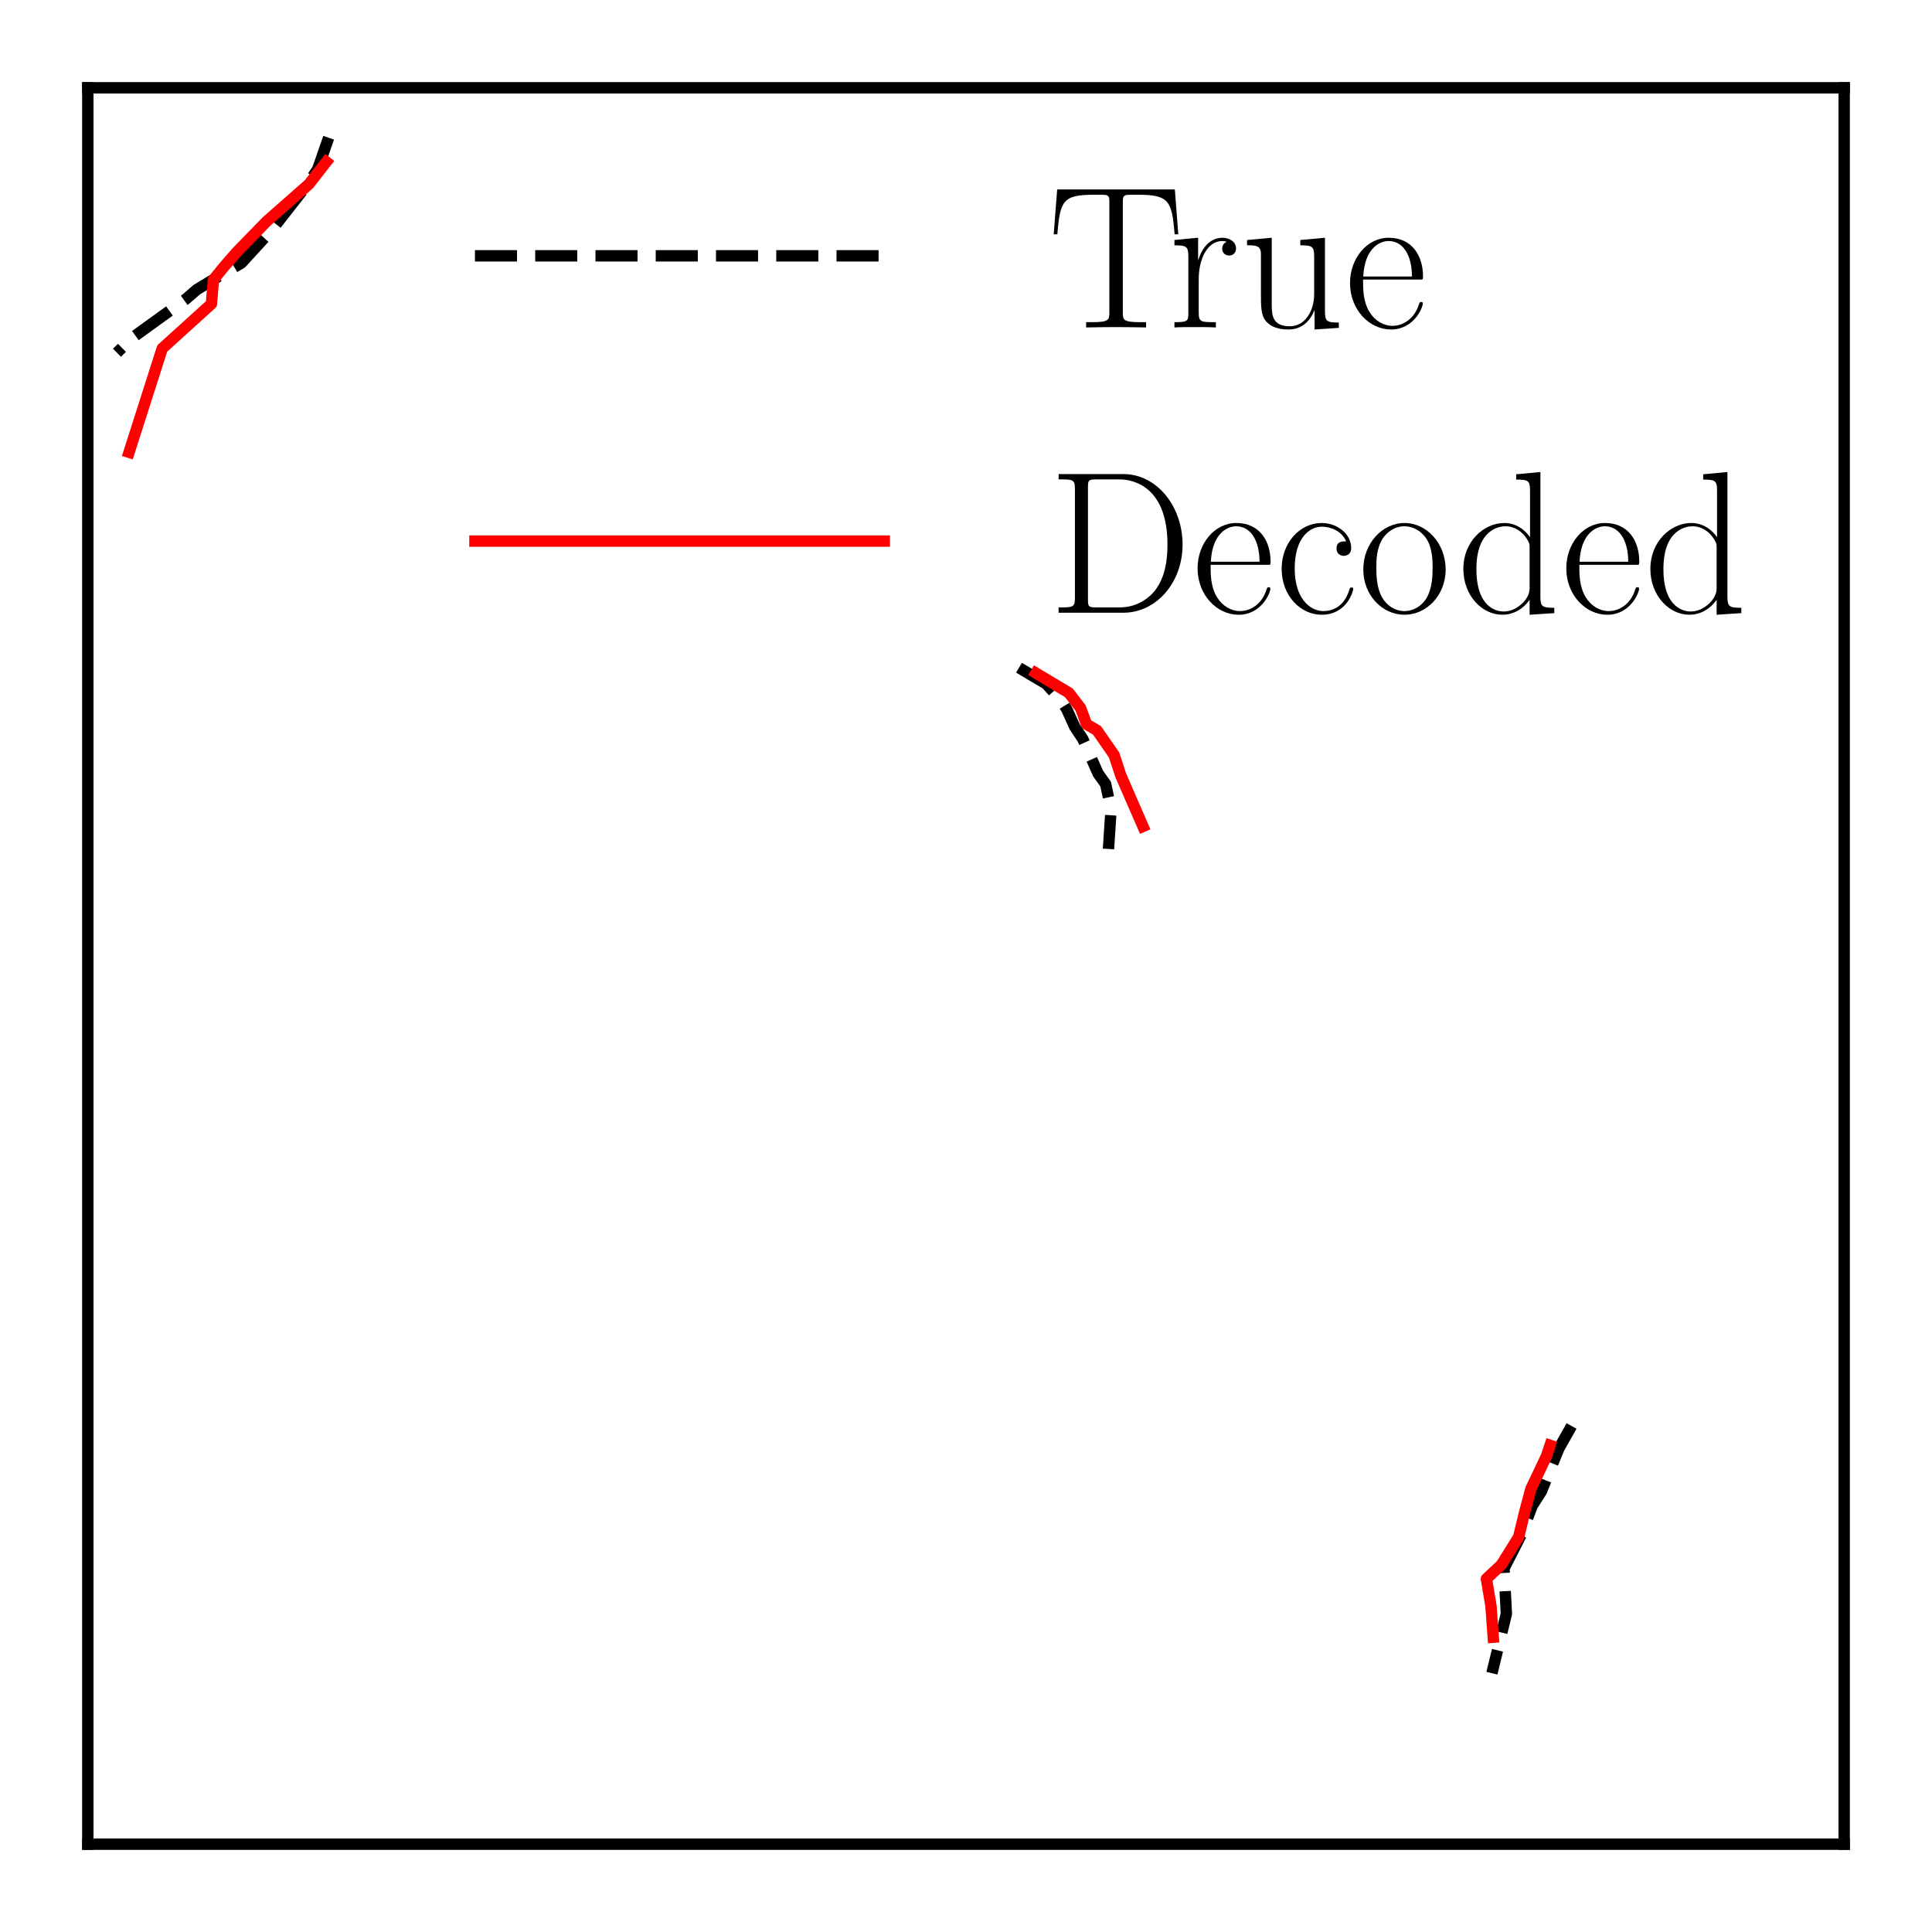
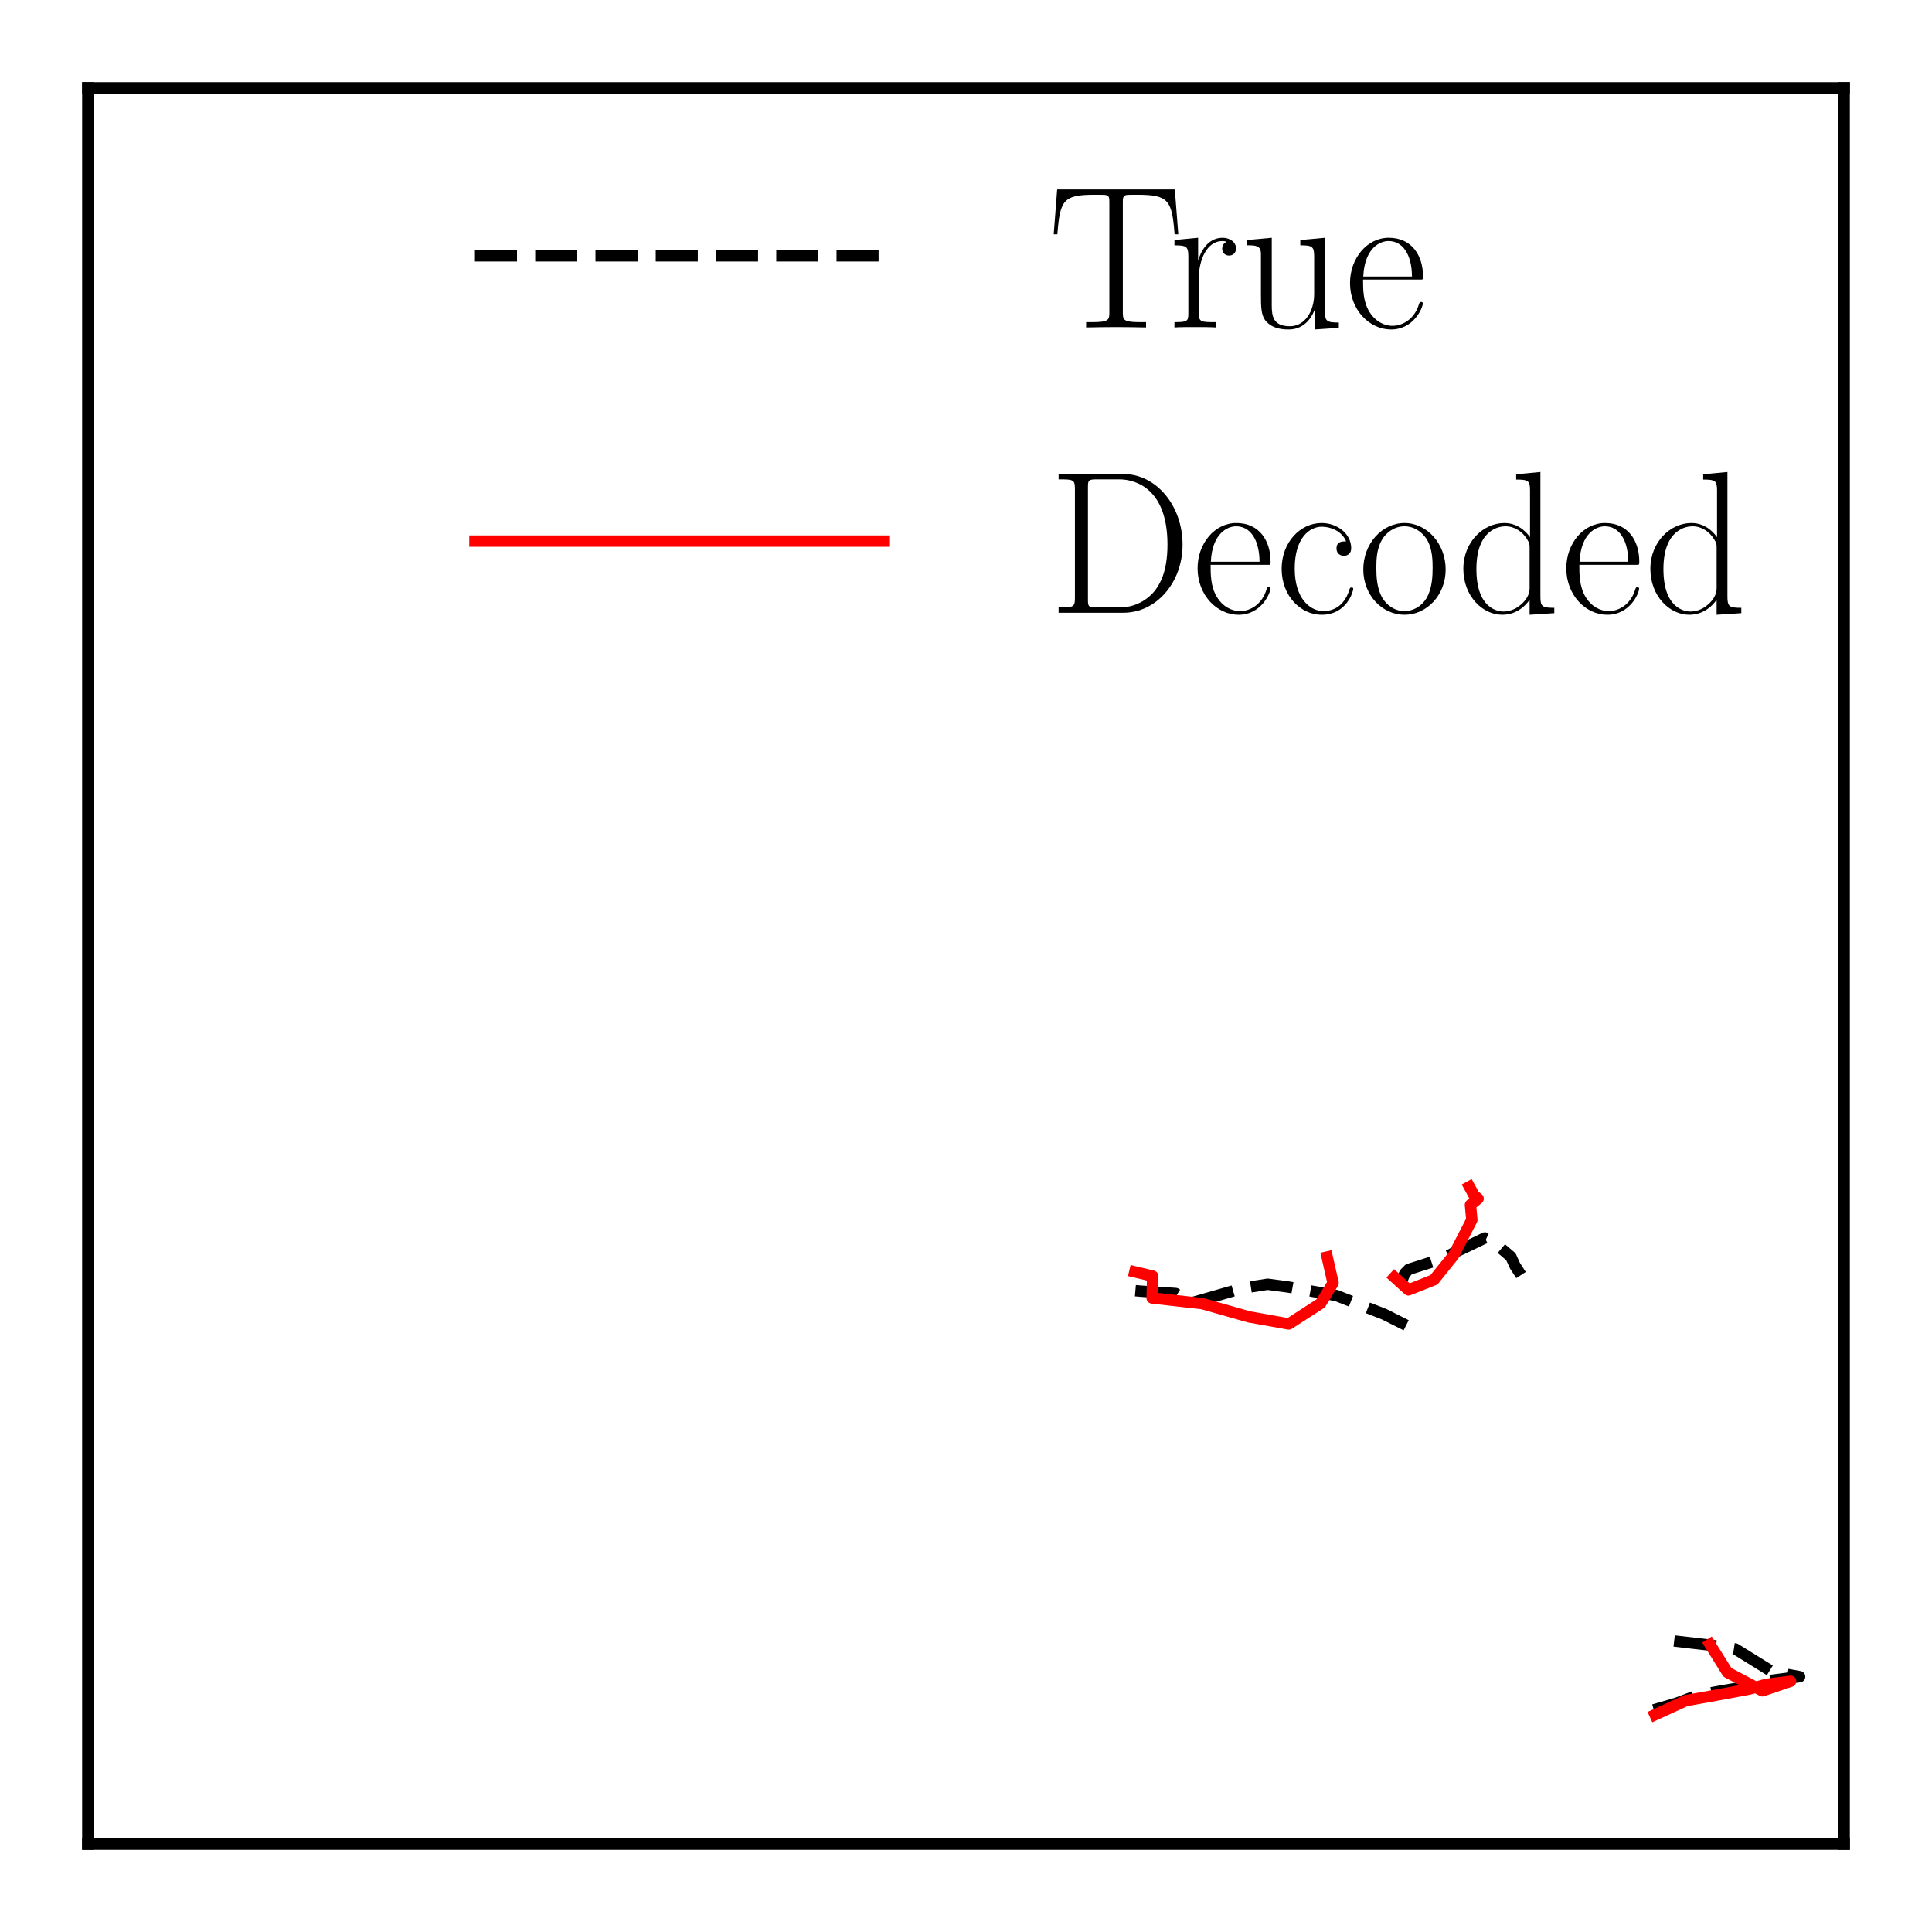
<svg xmlns="http://www.w3.org/2000/svg" xmlns:xlink="http://www.w3.org/1999/xlink" width="169.92pt" height="169.92pt" viewBox="0 0 169.92 169.92" version="1.1">
  <defs>
    <style type="text/css">*{stroke-linejoin: round; stroke-linecap: butt}</style>
  </defs>
  <g id="figure_1">
    <g id="patch_1">
      <path d="M 0 169.92  L 169.92 169.92  L 169.92 0  L 0 0  L 0 169.92  z " style="fill: none" />
    </g>
    <g id="axes_1">
      <g id="line2d_1">
-         <path d="M 28.906 12.114  L 27.933 14.903  L 26.991 16.271  L 23.92 20.195  L 21.225 23.135  L 19.246 24.294  L 17.306 25.474  L 16.333 26.316  L 11.603 29.732  L 10.286 31.024  " clip-path="url(#p758d67952c)" style="fill: none; stroke-dasharray: 3.7,1.6; stroke-dashoffset: 0; stroke: #000000" />
+         <path d="M 147.242 144.324  L 150.498 144.702  L 152.622 145.025  L 155.828 147.013  L 158.278 147.465  L 154.17 147.994  L 152.983 148.439  L 149.354 149.081  L 147.462 149.797  L 145.031 150.504  " clip-path="url(#p191c8cb403)" style="fill: none; stroke-dasharray: 3.7,1.6; stroke-dashoffset: 0; stroke: #000000" />
      </g>
      <g id="line2d_2">
-         <path d="M 28.698 14.238  L 27.174 16.193  L 23.452 19.47  L 20.792 22.205  L 19.691 23.47  L 18.771 24.602  L 18.595 26.727  L 14.269 30.645  L 11.35 39.781  " clip-path="url(#p758d67952c)" style="fill: none; stroke: #ff0000; stroke-linecap: square" />
+         <path d="M 150.392 144.619  L 151.929 147.085  L 155.002 148.706  L 157.484 147.867  L 155.343 148.14  L 153.839 148.555  L 150.913 149.098  L 148.269 149.571  L 145.565 150.811  " clip-path="url(#p191c8cb403)" style="fill: none; stroke: #ff0000; stroke-linecap: square" />
      </g>
      <g id="line2d_3">
-         <path d="M 89.621 58.727  L 92.031 60.157  L 93.382 61.665  L 93.83 62.395  L 94.519 63.918  L 95.24 65.007  L 96.577 68.03  L 97.243 68.967  L 97.719 71.189  L 97.49 74.667  " clip-path="url(#p758d67952c)" style="fill: none; stroke-dasharray: 3.7,1.6; stroke-dashoffset: 0; stroke: #000000" />
+         <path d="M 99.858 113.518  L 100.396 113.565  L 103.394 113.766  L 104.729 114.607  L 109.328 113.288  L 111.491 112.951  L 113.339 113.198  L 117.543 113.947  L 121.747 115.591  L 124.518 116.984  " clip-path="url(#p191c8cb403)" style="fill: none; stroke-dasharray: 3.7,1.6; stroke-dashoffset: 0; stroke: #000000" />
      </g>
      <g id="line2d_4">
-         <path d="M 91.109 59.199  L 94.014 60.941  L 95.038 62.273  L 95.559 63.692  L 96.484 64.239  L 97.985 66.403  L 98.565 68.177  L 99.336 69.956  L 100.523 72.682  " clip-path="url(#p758d67952c)" style="fill: none; stroke: #ff0000; stroke-linecap: square" />
+         <path d="M 99.809 111.862  L 101.378 112.234  L 101.331 114.159  L 105.758 114.659  L 109.842 115.819  L 113.351 116.445  L 116.157 114.632  L 117.244 112.834  L 116.726 110.556  " clip-path="url(#p191c8cb403)" style="fill: none; stroke: #ff0000; stroke-linecap: square" />
      </g>
      <g id="line2d_5">
-         <path d="M 138.219 125.417  L 137.106 127.39  L 136.697 128.382  L 135.564 131.168  L 134.755 132.439  L 133.824 134.918  L 132.275 137.945  L 132.319 138.726  L 132.487 141.933  L 131.215 147.159  " clip-path="url(#p758d67952c)" style="fill: none; stroke-dasharray: 3.7,1.6; stroke-dashoffset: 0; stroke: #000000" />
+         <path d="M 123.134 113.016  L 123.552 111.999  L 123.903 111.642  L 126.976 110.661  L 127.843 110.197  L 130.601 108.881  L 131.339 109.212  L 132.885 110.532  L 133.244 111.325  L 133.774 112.141  " clip-path="url(#p191c8cb403)" style="fill: none; stroke-dasharray: 3.7,1.6; stroke-dashoffset: 0; stroke: #000000" />
      </g>
      <g id="line2d_6">
-         <path d="M 136.33 127.117  L 136.017 128.06  L 134.639 130.957  L 134.073 133.084  L 133.563 135.189  L 132.044 137.627  L 130.731 138.854  L 131.132 141.245  L 131.332 143.995  " clip-path="url(#p758d67952c)" style="fill: none; stroke: #ff0000; stroke-linecap: square" />
+         <path d="M 122.643 112.329  L 123.875 113.446  L 126.117 112.559  L 127.84 110.417  L 129.449 107.287  L 129.327 105.973  L 130 105.421  L 129.654 105.146  L 129.234 104.378  " clip-path="url(#p191c8cb403)" style="fill: none; stroke: #ff0000; stroke-linecap: square" />
      </g>
      <g id="line2d_7">
-         <path d="M 7.724 7.724  L 7.724 162.196  " clip-path="url(#p758d67952c)" style="fill: none; stroke: #000000; stroke-linecap: square" />
+         <path d="M 7.724 7.724  L 7.724 162.196  " clip-path="url(#p191c8cb403)" style="fill: none; stroke: #000000; stroke-linecap: square" />
      </g>
      <g id="line2d_8">
-         <path d="M 162.196 7.724  L 7.724 7.724  " clip-path="url(#p758d67952c)" style="fill: none; stroke: #000000; stroke-linecap: square" />
+         <path d="M 162.196 7.724  L 7.724 7.724  " clip-path="url(#p191c8cb403)" style="fill: none; stroke: #000000; stroke-linecap: square" />
      </g>
      <g id="line2d_9">
-         <path d="M 162.196 162.196  L 162.196 7.724  " clip-path="url(#p758d67952c)" style="fill: none; stroke: #000000; stroke-linecap: square" />
+         <path d="M 162.196 162.196  L 162.196 7.724  " clip-path="url(#p191c8cb403)" style="fill: none; stroke: #000000; stroke-linecap: square" />
      </g>
      <g id="line2d_10">
-         <path d="M 7.724 162.196  L 162.196 162.196  " clip-path="url(#p758d67952c)" style="fill: none; stroke: #000000; stroke-linecap: square" />
+         <path d="M 7.724 162.196  L 162.196 162.196  " clip-path="url(#p191c8cb403)" style="fill: none; stroke: #000000; stroke-linecap: square" />
      </g>
      <g id="legend_1">
        <g id="line2d_11">
          <path d="M 41.772 22.5  L 59.772 22.5  L 77.772 22.5  " style="fill: none; stroke-dasharray: 3.7,1.6; stroke-dashoffset: 0; stroke: #000000" />
        </g>
        <g id="text_1">
          <g transform="translate(92.17189 28.8) scale(0.18 -0.18)">
            <defs>
              <path id="CMR17-54" d="M 3981 4332  L 288 4332  L 179 2924  L 294 2924  C 378 3981 467 4166 1453 4166  C 1568 4166 1754 4166 1805 4159  C 1926 4140 1926 4064 1926 3917  L 1926 465  C 1926 236 1907 166 1376 166  L 1197 166  L 1197 0  C 1504 6 1824 12 2138 12  C 2451 12 2771 6 3078 0  L 3078 166  L 2899 166  C 2368 166 2349 236 2349 465  L 2349 3917  C 2349 4057 2349 4134 2464 4159  C 2515 4166 2701 4166 2816 4166  C 3795 4166 3891 3981 3974 2924  L 4090 2924  L 3981 4332  z " transform="scale(0.015625)" />
              <path id="CMR17-72" d="M 960 1517  C 960 2134 1222 2713 1702 2713  C 1747 2713 1792 2707 1837 2687  C 1837 2687 1696 2642 1696 2475  C 1696 2321 1818 2257 1914 2257  C 1990 2257 2131 2302 2131 2482  C 2131 2687 1926 2816 1709 2816  C 1222 2816 1011 2340 947 2115  L 941 2115  L 941 2816  L 198 2745  L 198 2578  C 576 2578 634 2540 634 2231  L 634 443  C 634 198 608 166 198 166  L 198 0  C 352 12 646 12 813 12  C 998 12 1325 12 1498 0  L 1498 166  C 1037 166 960 166 960 455  L 960 1517  z " transform="scale(0.015625)" />
              <path id="CMR17-75" d="M 1882 2745  L 1882 2579  C 2259 2579 2317 2540 2317 2229  L 2317 1053  C 2317 510 2029 38 1555 38  C 1030 38 986 355 986 691  L 986 2816  L 211 2745  L 211 2579  C 467 2579 640 2579 646 2320  L 646 1079  C 646 646 646 368 813 187  C 896 103 1056 -64 1517 -64  C 2061 -64 2272 400 2323 536  L 2330 536  L 2330 -64  L 3091 -13  L 3091 154  C 2714 154 2656 193 2656 503  L 2656 2816  L 1882 2745  z " transform="scale(0.015625)" />
              <path id="CMR17-65" d="M 2438 1503  C 2464 1529 2464 1542 2464 1606  C 2464 2251 2118 2816 1389 2816  C 710 2816 173 2175 173 1394  C 173 554 781 -64 1459 -64  C 2176 -64 2458 619 2458 755  C 2458 800 2419 800 2406 800  C 2362 800 2355 787 2330 709  C 2189 270 1837 51 1504 51  C 1229 51 954 206 781 490  C 582 819 582 1200 582 1503  L 2438 1503  z M 589 1600  C 634 2511 1126 2713 1382 2713  C 1818 2713 2112 2308 2118 1600  L 589 1600  z " transform="scale(0.015625)" />
            </defs>
            <use xlink:href="#CMR17-54" transform="scale(0.996264)" />
            <use xlink:href="#CMR17-72" transform="translate(58.70262 0) scale(0.996264)" />
            <use xlink:href="#CMR17-75" transform="translate(93.98339 0) scale(0.996264)" />
            <use xlink:href="#CMR17-65" transform="translate(144.8788 0) scale(0.996264)" />
          </g>
        </g>
        <g id="line2d_12">
          <path d="M 41.772 47.588  L 59.772 47.588  L 77.772 47.588  " style="fill: none; stroke: #ff0000; stroke-linecap: square" />
        </g>
        <g id="text_2">
          <g transform="translate(92.17189 53.88806) scale(0.18 -0.18)">
            <defs>
              <path id="CMR17-44" d="M 333 4352  L 333 4185  C 774 4185 845 4185 845 3898  L 845 453  C 845 166 774 166 333 166  L 333 0  L 2368 0  C 3398 0 4224 943 4224 2140  C 4224 3344 3411 4352 2368 4352  L 333 4352  z M 1523 166  C 1267 166 1254 198 1254 414  L 1254 3936  C 1254 4153 1267 4185 1523 4185  L 2240 4185  C 2771 4185 3750 3873 3750 2140  C 3750 1242 3488 879 3366 707  C 3213 510 2848 166 2240 166  L 1523 166  z " transform="scale(0.015625)" />
              <path id="CMR17-63" d="M 2234 2240  C 2112 2240 1933 2240 1933 2015  C 1933 1836 2080 1785 2163 1785  C 2208 1785 2394 1804 2394 2028  C 2394 2476 1958 2816 1466 2816  C 787 2816 211 2201 211 1379  C 211 521 813 -64 1466 -64  C 2259 -64 2458 676 2458 747  C 2458 773 2451 792 2406 792  C 2362 792 2355 786 2330 702  C 2163 180 1798 51 1523 51  C 1114 51 621 431 621 1385  C 621 2358 1094 2700 1472 2700  C 1722 2700 2093 2582 2234 2240  z " transform="scale(0.015625)" />
              <path id="CMR17-6f" d="M 2758 1356  C 2758 2176 2163 2816 1466 2816  C 768 2816 173 2176 173 1356  C 173 550 768 -64 1466 -64  C 2163 -64 2758 550 2758 1356  z M 1466 51  C 1165 51 909 230 762 480  C 602 768 582 1126 582 1408  C 582 1676 595 2009 762 2297  C 890 2508 1139 2713 1466 2713  C 1754 2713 1997 2553 2150 2329  C 2349 2028 2349 1606 2349 1408  C 2349 1158 2336 774 2163 467  C 1984 172 1709 51 1466 51  z " transform="scale(0.015625)" />
              <path id="CMR17-64" d="M 1869 4345  L 1869 4179  C 2246 4179 2304 4141 2304 3843  L 2304 2371  C 2278 2403 2016 2816 1498 2816  C 845 2816 211 2228 211 1376  C 211 529 806 -64 1434 -64  C 1978 -64 2259 361 2291 406  L 2291 -64  L 3066 -13  L 3066 154  C 2688 154 2630 193 2630 503  L 2630 4416  L 1869 4345  z M 2291 762  C 2291 568 2176 393 2029 264  C 1811 70 1594 38 1472 38  C 1286 38 621 135 621 1369  C 621 2636 1363 2713 1530 2713  C 1824 2713 2061 2545 2208 2313  C 2291 2177 2291 2157 2291 2041  L 2291 762  z " transform="scale(0.015625)" />
            </defs>
            <use xlink:href="#CMR17-44" transform="scale(0.996264)" />
            <use xlink:href="#CMR17-65" transform="translate(70.39356 0) scale(0.996264)" />
            <use xlink:href="#CMR17-63" transform="translate(110.8792 0) scale(0.996264)" />
            <use xlink:href="#CMR17-6f" transform="translate(151.3649 0) scale(0.996264)" />
            <use xlink:href="#CMR17-64" transform="translate(199.6578 0) scale(0.996264)" />
            <use xlink:href="#CMR17-65" transform="translate(250.5532 0) scale(0.996264)" />
            <use xlink:href="#CMR17-64" transform="translate(291.0388 0) scale(0.996264)" />
          </g>
        </g>
      </g>
    </g>
  </g>
  <defs>
-     <clipPath id="p758d67952c">
+     <clipPath id="p191c8cb403">
      <rect x="0" y="-0" width="169.92" height="169.92" />
    </clipPath>
  </defs>
</svg>
